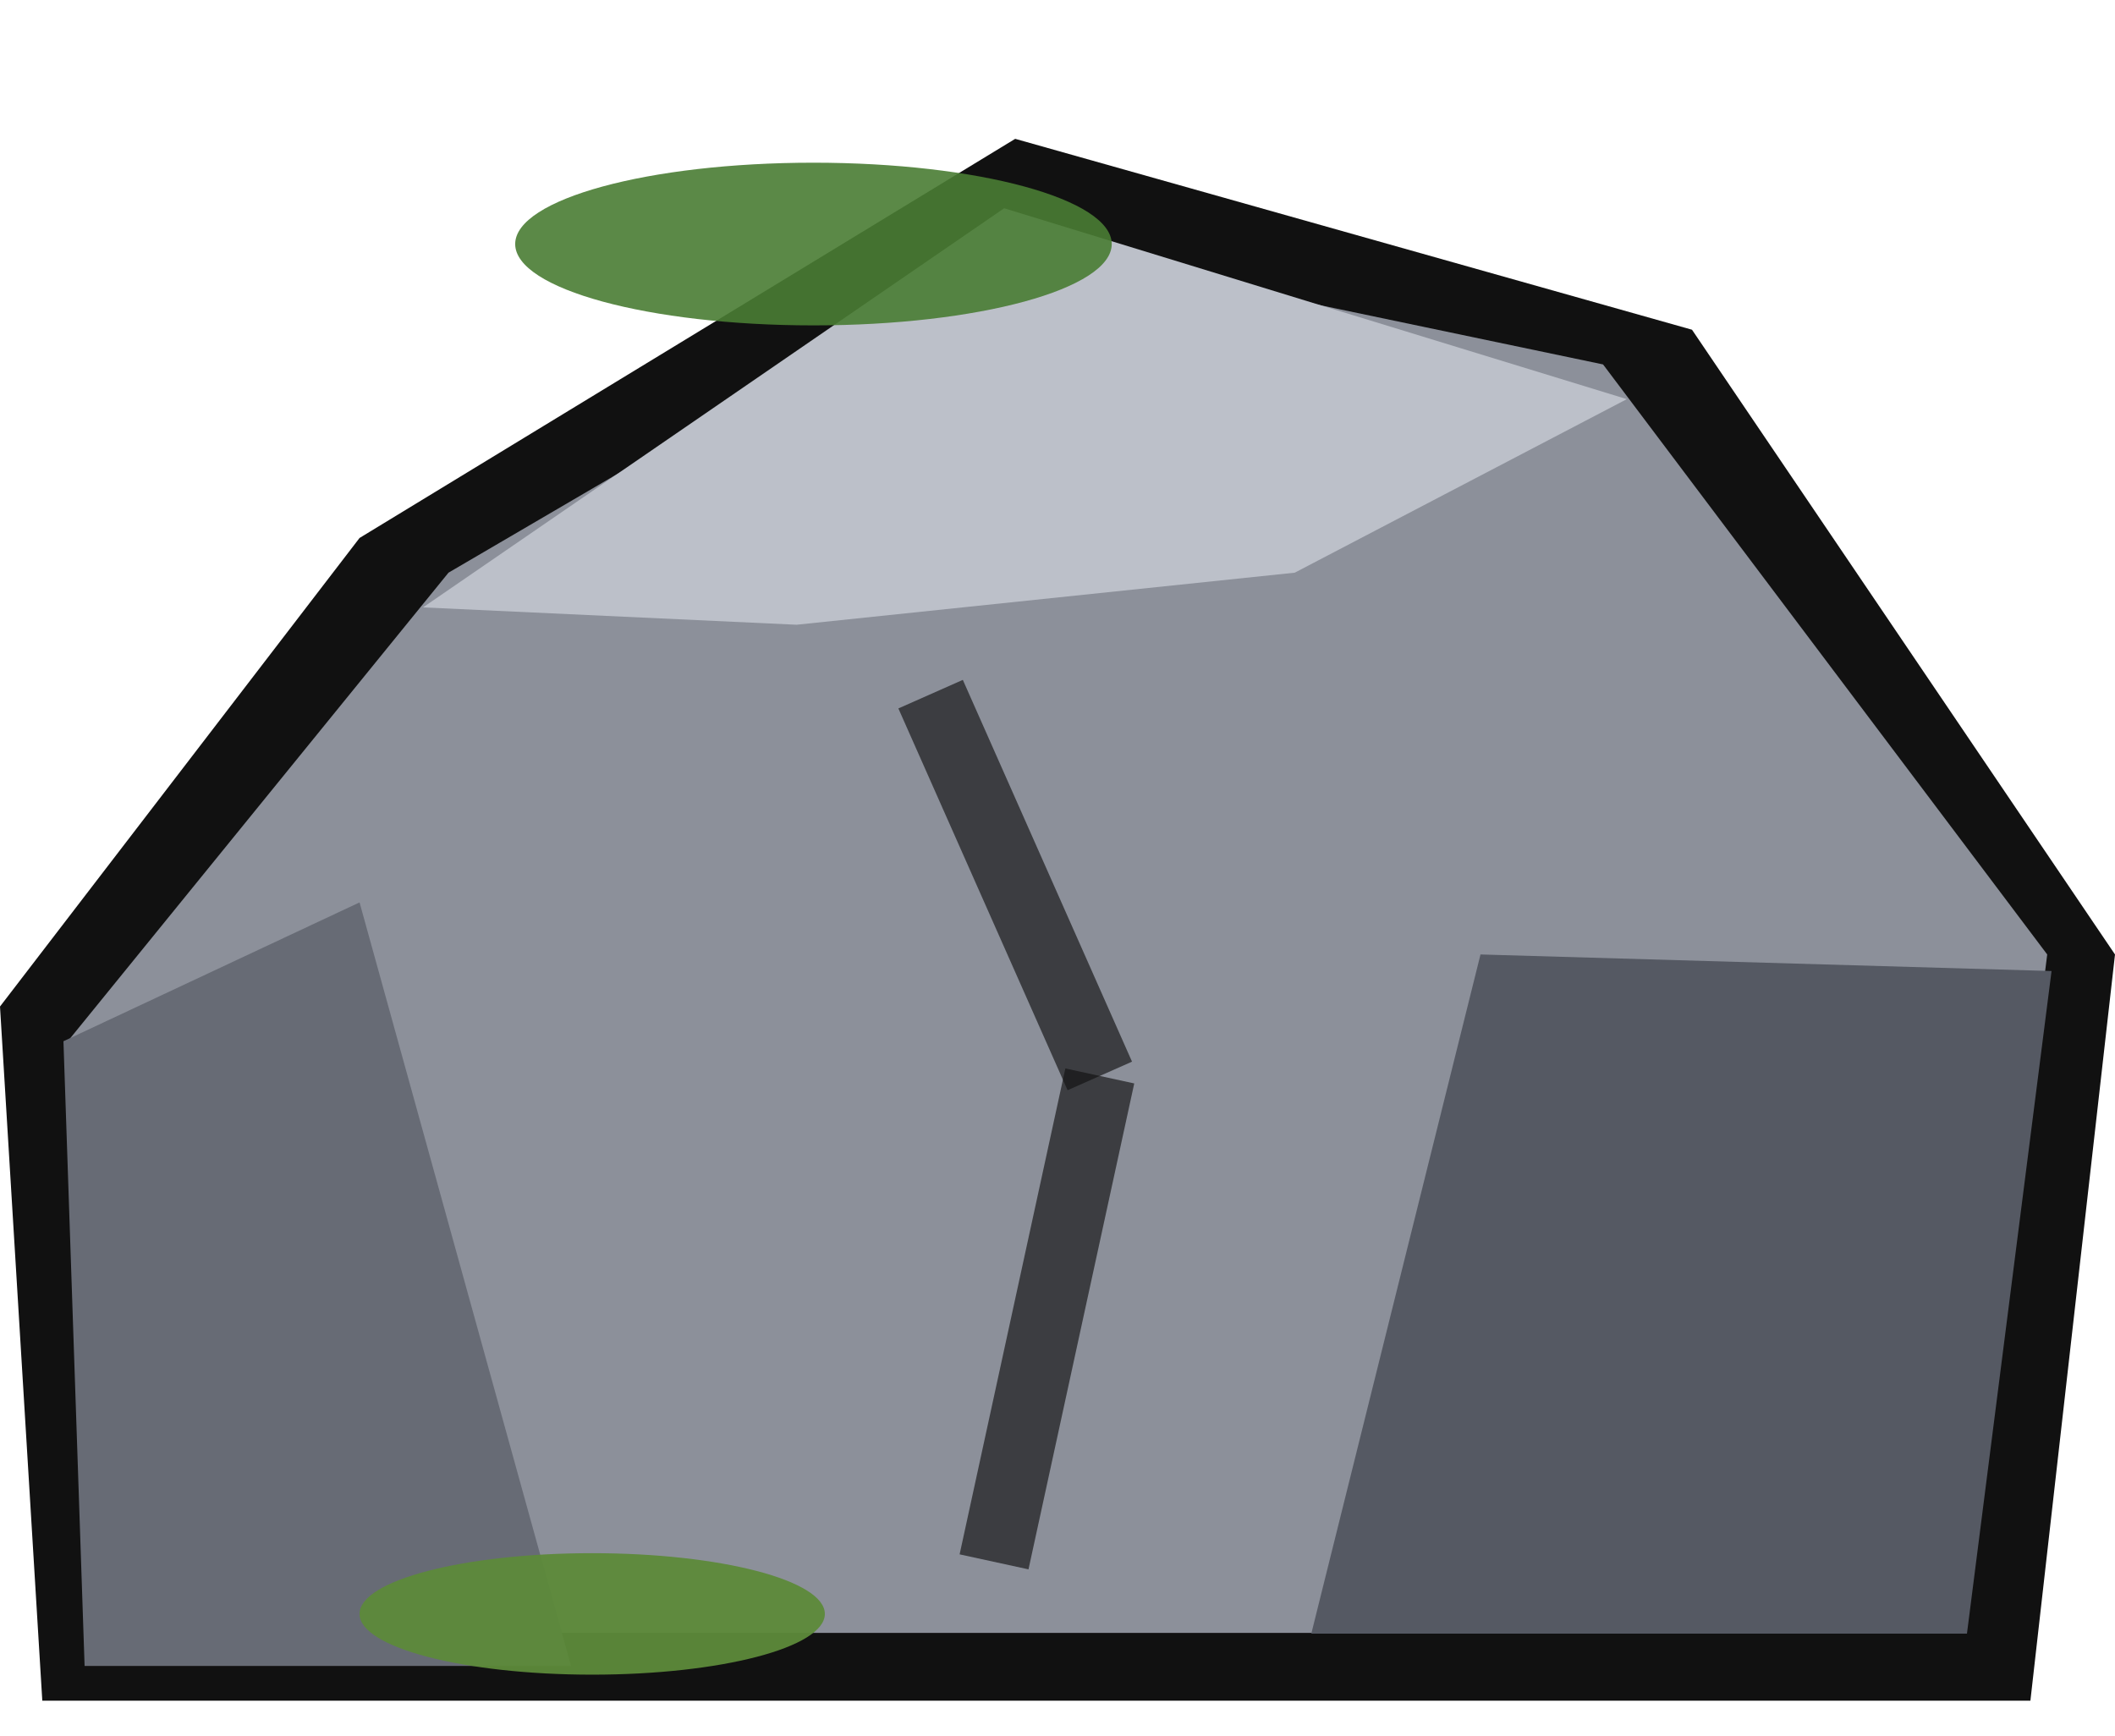
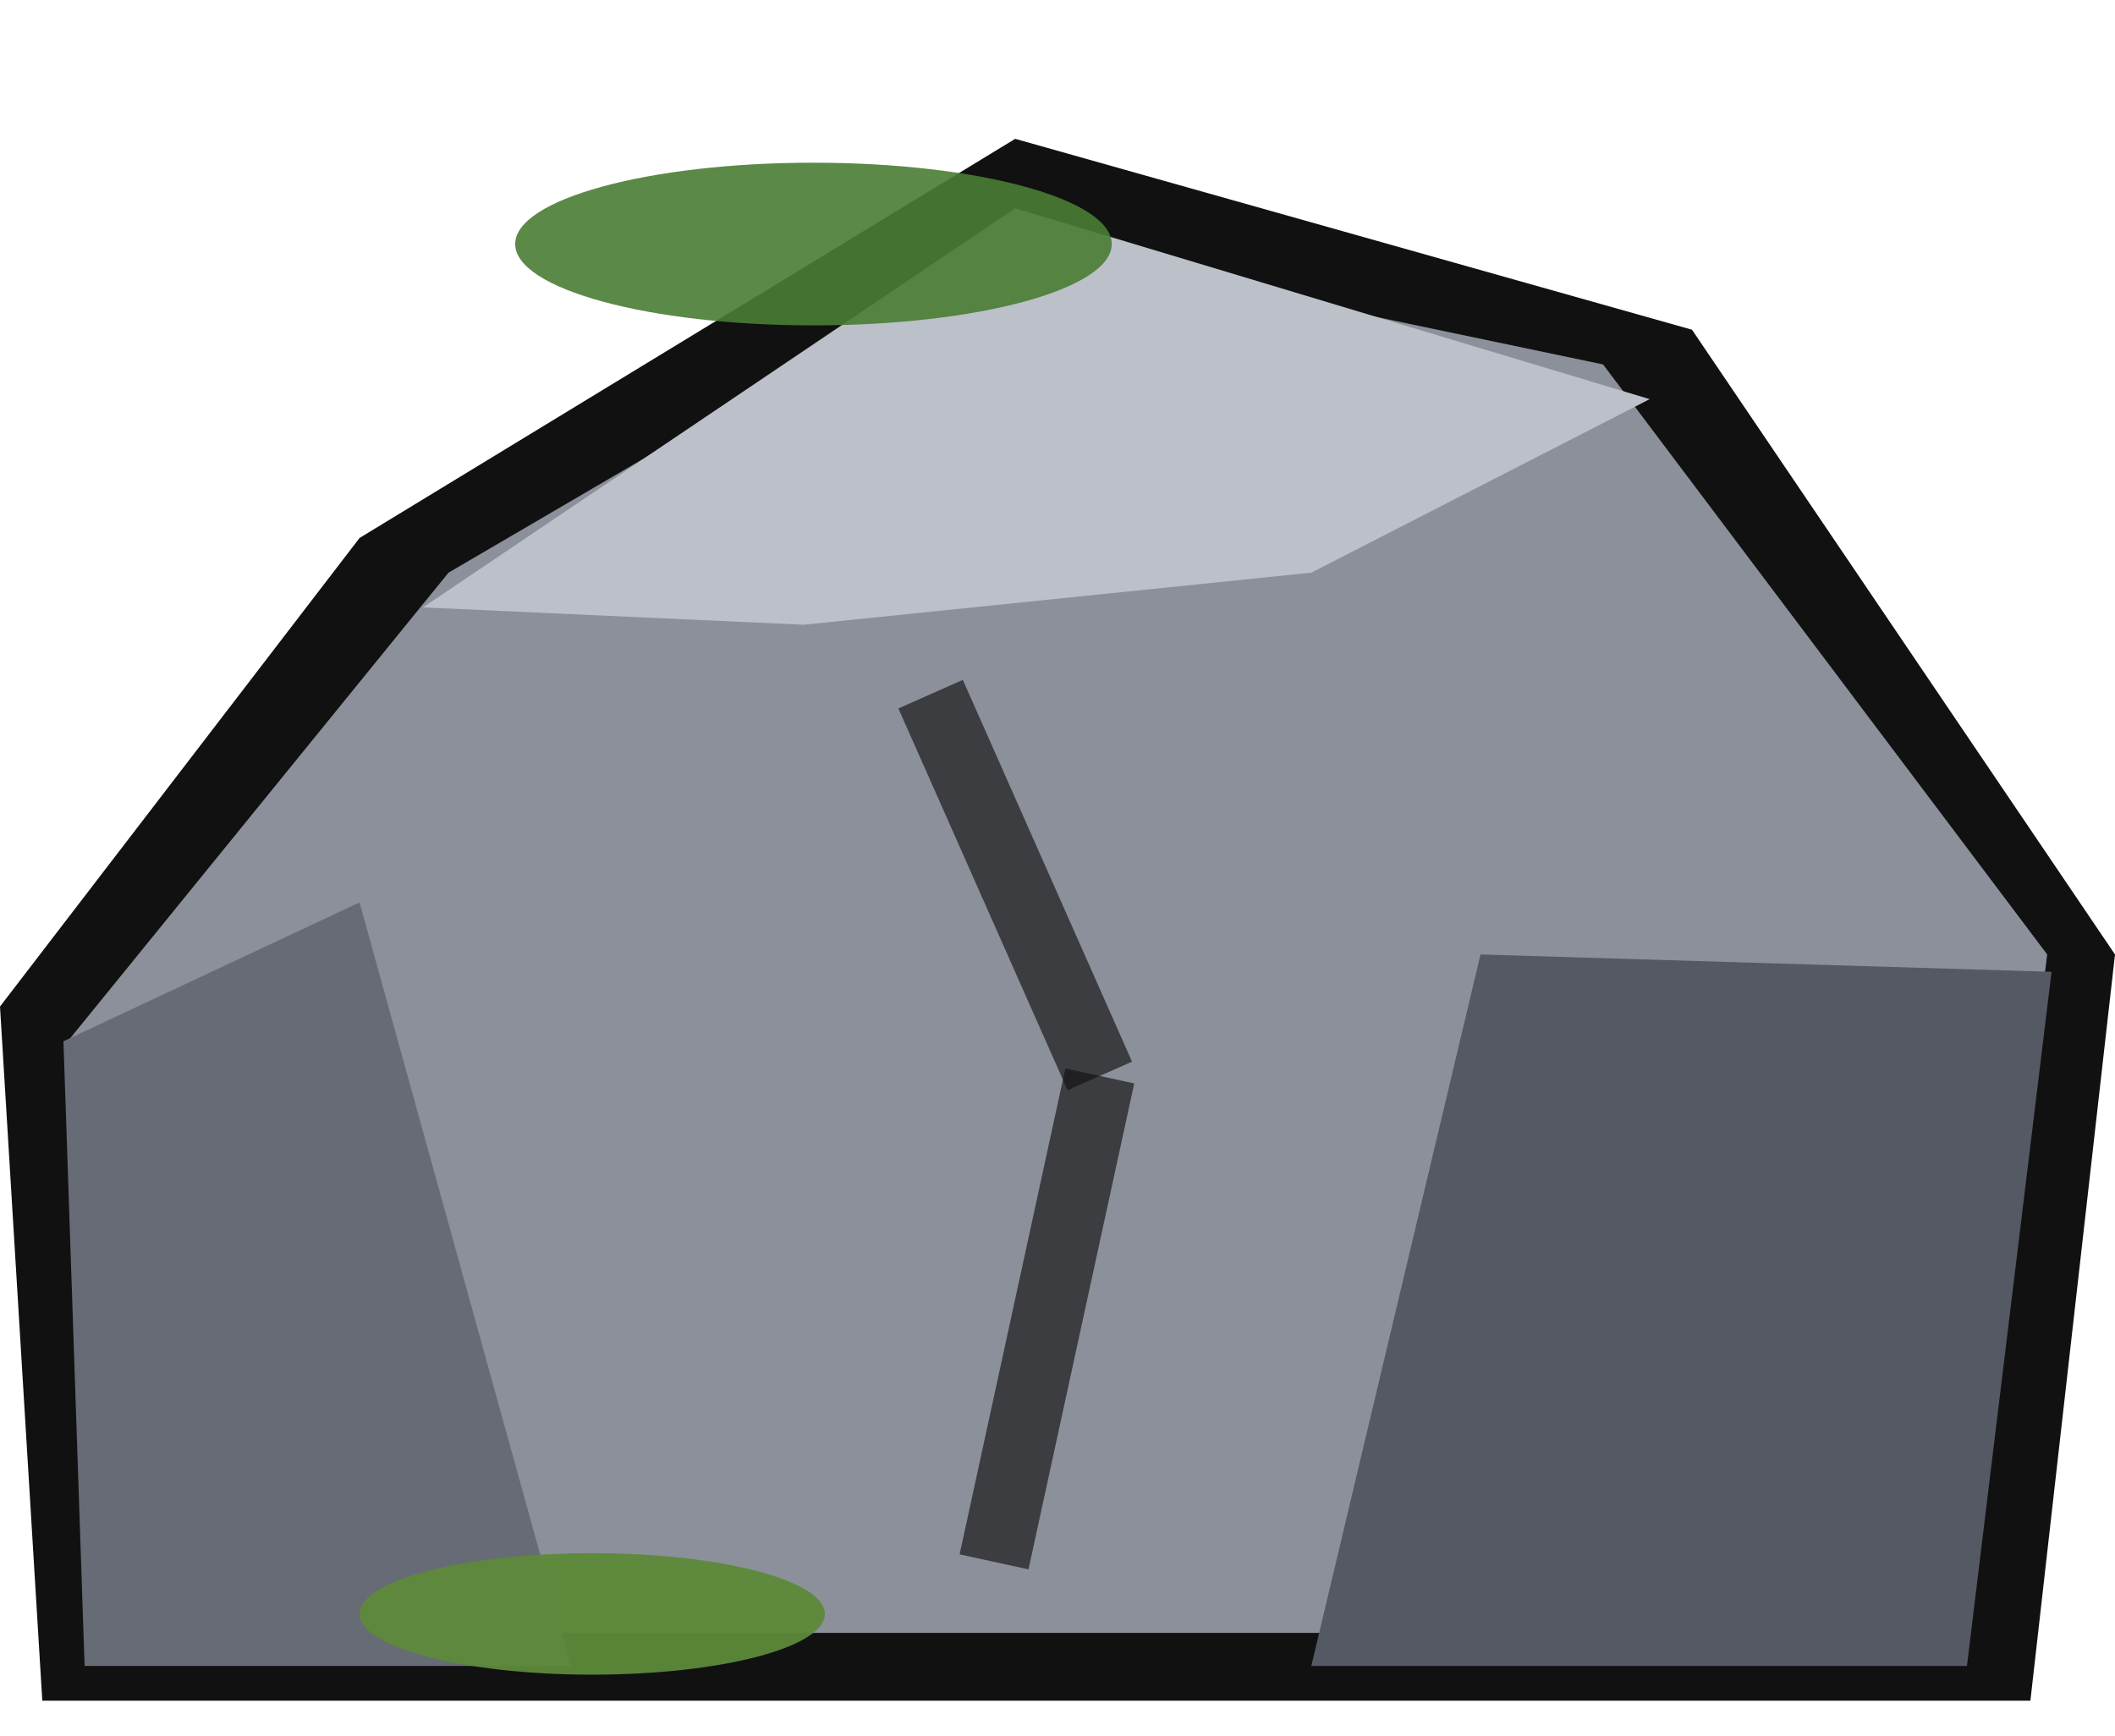
- <svg xmlns="http://www.w3.org/2000/svg" width="78" height="64" viewBox="0 0 78 64" version="1.1" id="svg7">
-   <defs id="defs7" />
-   <polygon points="1.56,62.72 0,37.12 13.26,19.84 37.44,5.12 62.4,12.16 78,35.2 74.88,62.72" fill="#111111" id="polygon1" />
-   <polygon points="4.06,60.22 2.5,38.4 16.54,21.12 37.44,8.9 59.12,13.44 75.5,35.2 72.38,60.22" fill="#8c909a" id="polygon2" />
-   <polygon points="37.44,7.68 60.84,14.72 48.36,21.12 29.64,23.04 15.6,22.4 " fill="#bcc0c9" id="polygon3" transform="matrix(0.9813641,0,0,1,0.2907203,0)" />
-   <polygon points="3.12,61.44 2.34,38.4 13.26,33.28 21.06,61.44" fill="#676b75" id="polygon4" />
-   <polygon points="54.6,35.2 75.66,35.84 72.54,61.44 48.36,61.44 " fill="#555963" id="polygon5" transform="matrix(1,0,0,0.9545614,0,1.599437)" />
-   <line x1="34.32" y1="25.6" x2="40.56" y2="39.68" fill="none" stroke="#111111" stroke-width="2.6" stroke-opacity="0.65" id="line5" />
-   <line x1="40.56" y1="39.68" x2="36.66" y2="57.6" fill="none" stroke="#111111" stroke-width="2.6" stroke-opacity="0.65" id="line6" />
-   <ellipse cx="21.84" cy="59.52" rx="8.58" ry="2.24" fill="#5d8a3a" fill-opacity="0.95" id="ellipse6" />
-   <ellipse cx="30" cy="9" rx="11" ry="3" fill="#4a7d33" fill-opacity="0.9" id="ellipse7" />
+ <svg xmlns="http://www.w3.org/2000/svg" width="78" height="64" viewBox="0 0 78 64">
+   <polygon points="1.56,62.72 0,37.12 13.26,19.84 37.44,5.12 62.4,12.16 78,35.2 74.88,62.72" fill="#111111" />
+   <polygon points="4.06,60.22 2.5,38.4 16.54,21.12 37.44,8.9 59.12,13.44 75.5,35.2 72.38,60.22" fill="#8c909a" />
+   <polygon points="15.6,22.4 37.44,7.68 60.84,14.72 48.36,21.12 29.64,23.04" fill="#bcc0c9" />
+   <polygon points="3.12,61.44 2.34,38.4 13.26,33.28 21.06,61.44" fill="#676b75" />
+   <polygon points="48.36,61.44 54.6,35.2 75.66,35.84 72.54,61.44" fill="#555963" />
+   <line x1="34.32" y1="25.6" x2="40.56" y2="39.68" fill="none" stroke="#111111" stroke-width="2.6" stroke-opacity="0.65" />
+   <line x1="40.56" y1="39.68" x2="36.66" y2="57.6" fill="none" stroke="#111111" stroke-width="2.6" stroke-opacity="0.65" />
+   <ellipse cx="21.84" cy="59.52" rx="8.58" ry="2.24" fill="#5d8a3a" fill-opacity="0.95" />
+   <ellipse cx="30" cy="9" rx="11" ry="3" fill="#4a7d33" fill-opacity="0.9" />
</svg>
